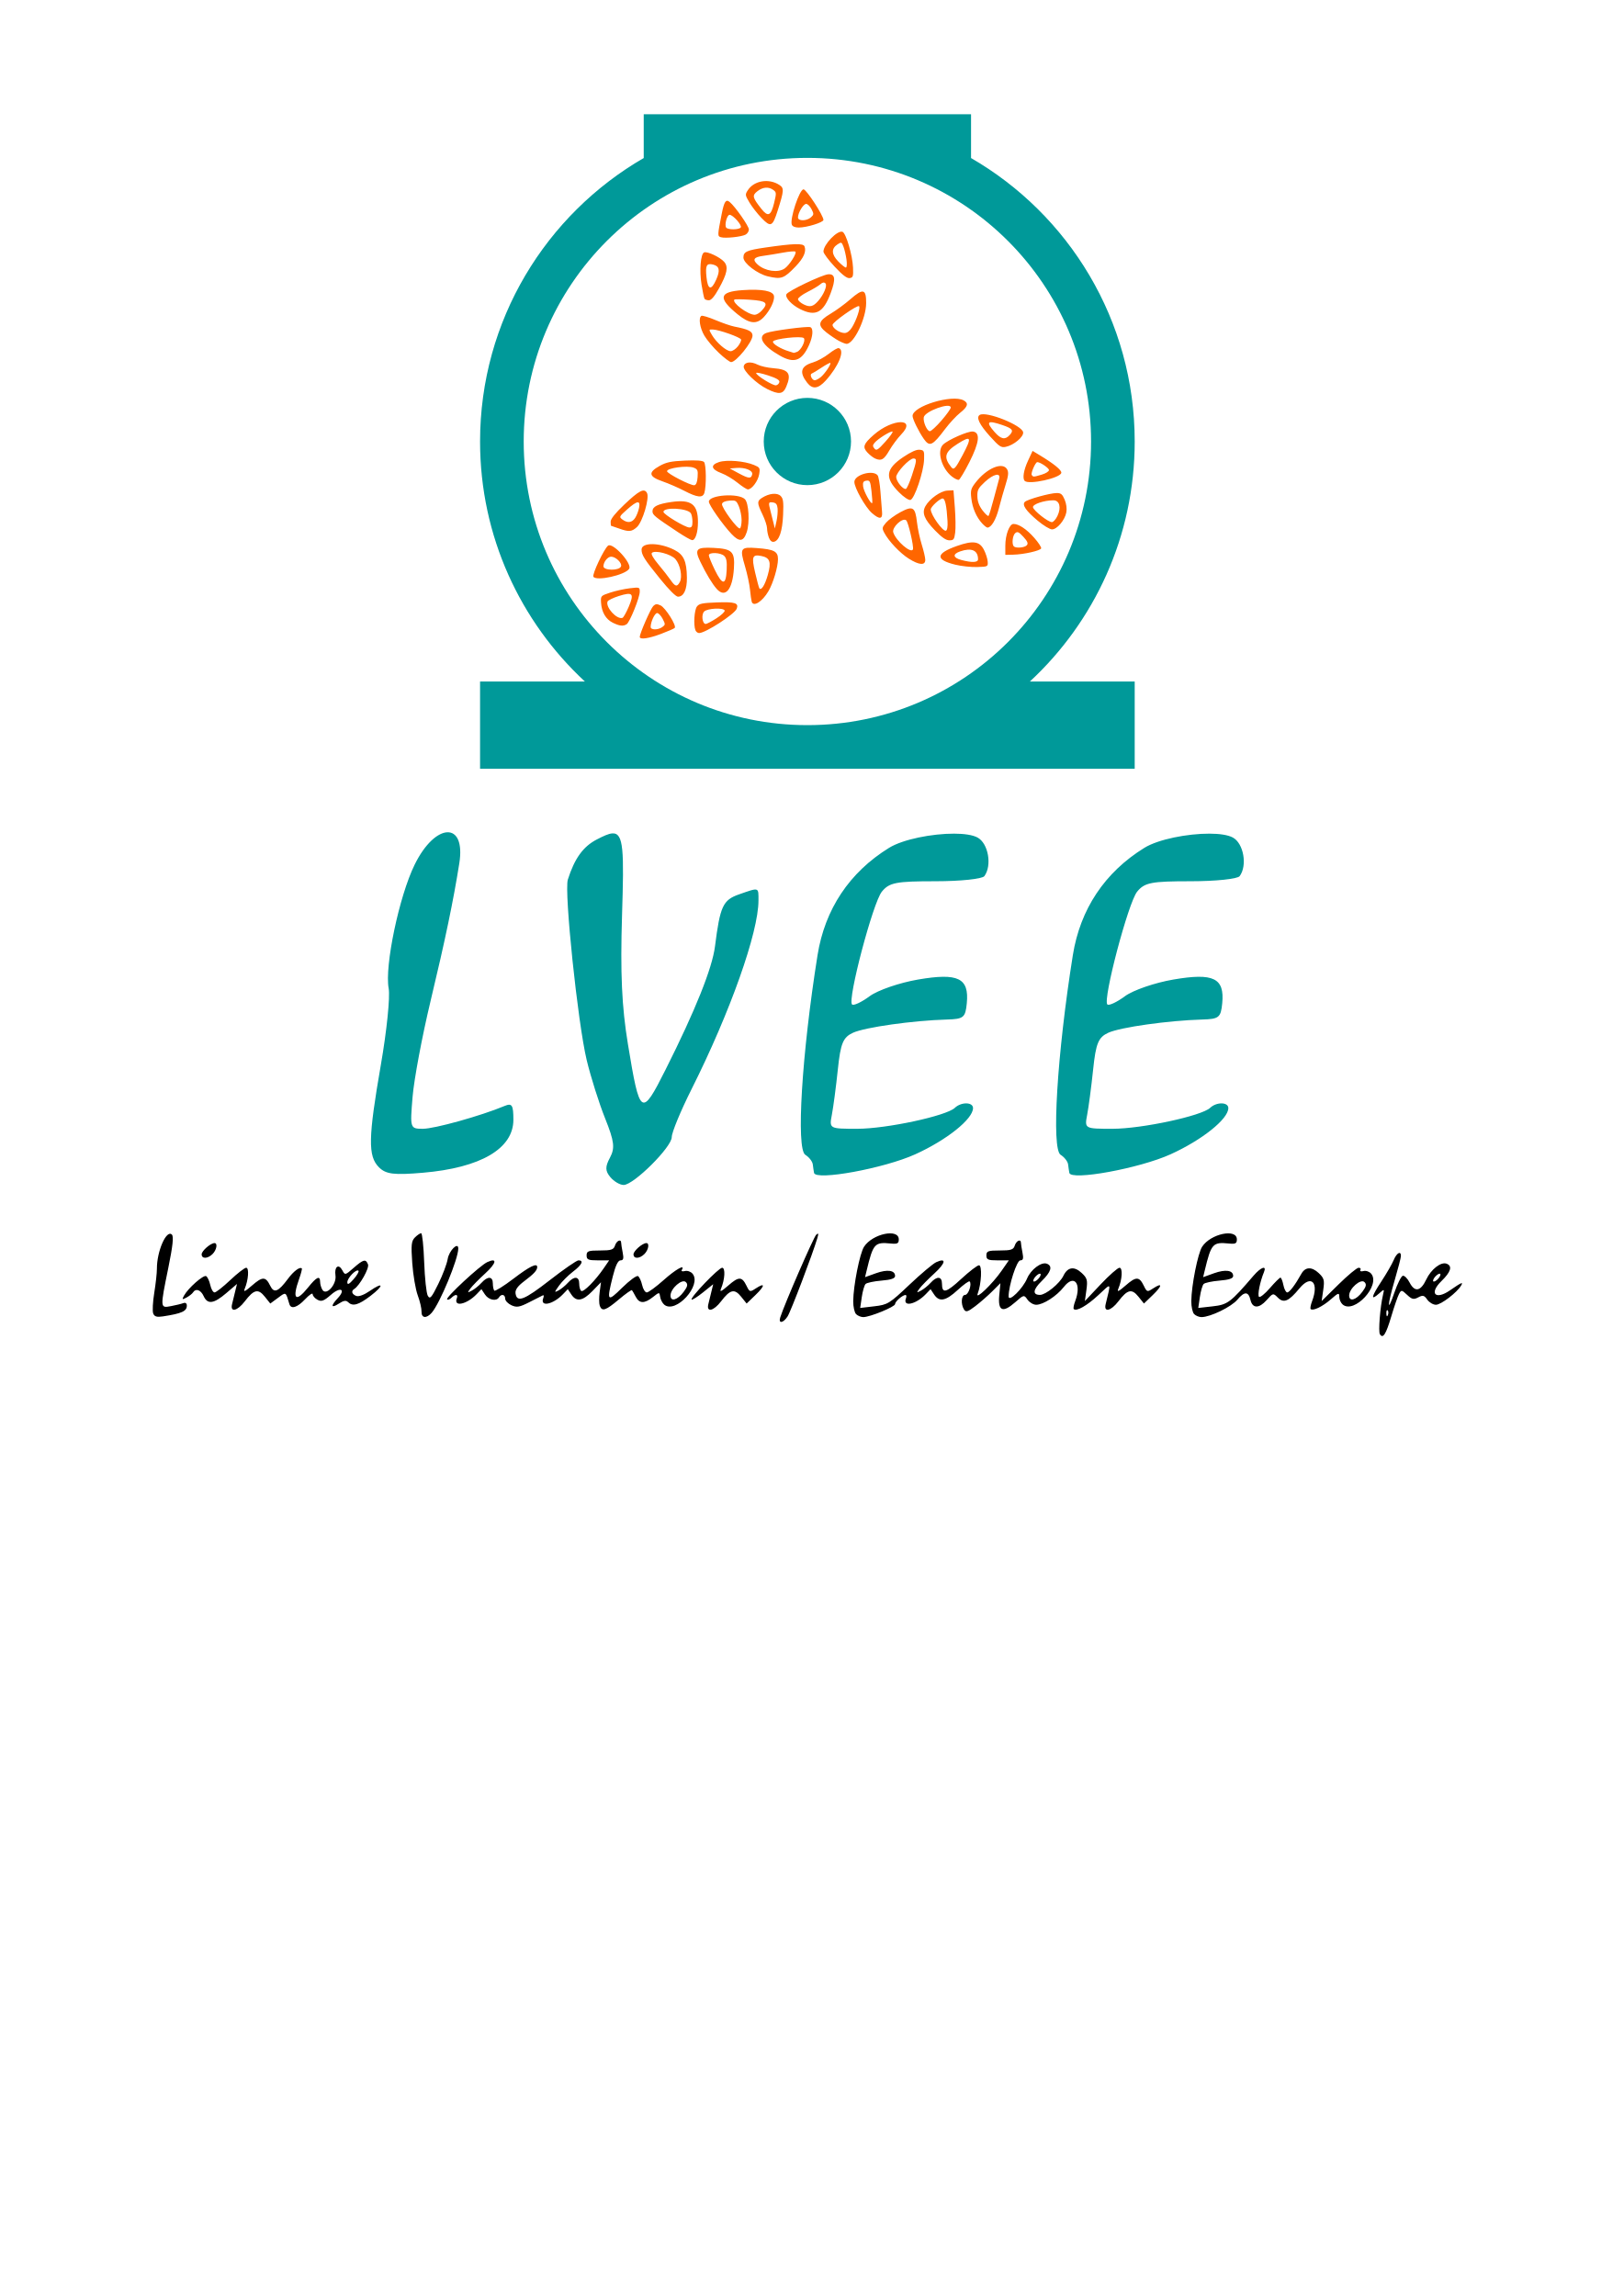
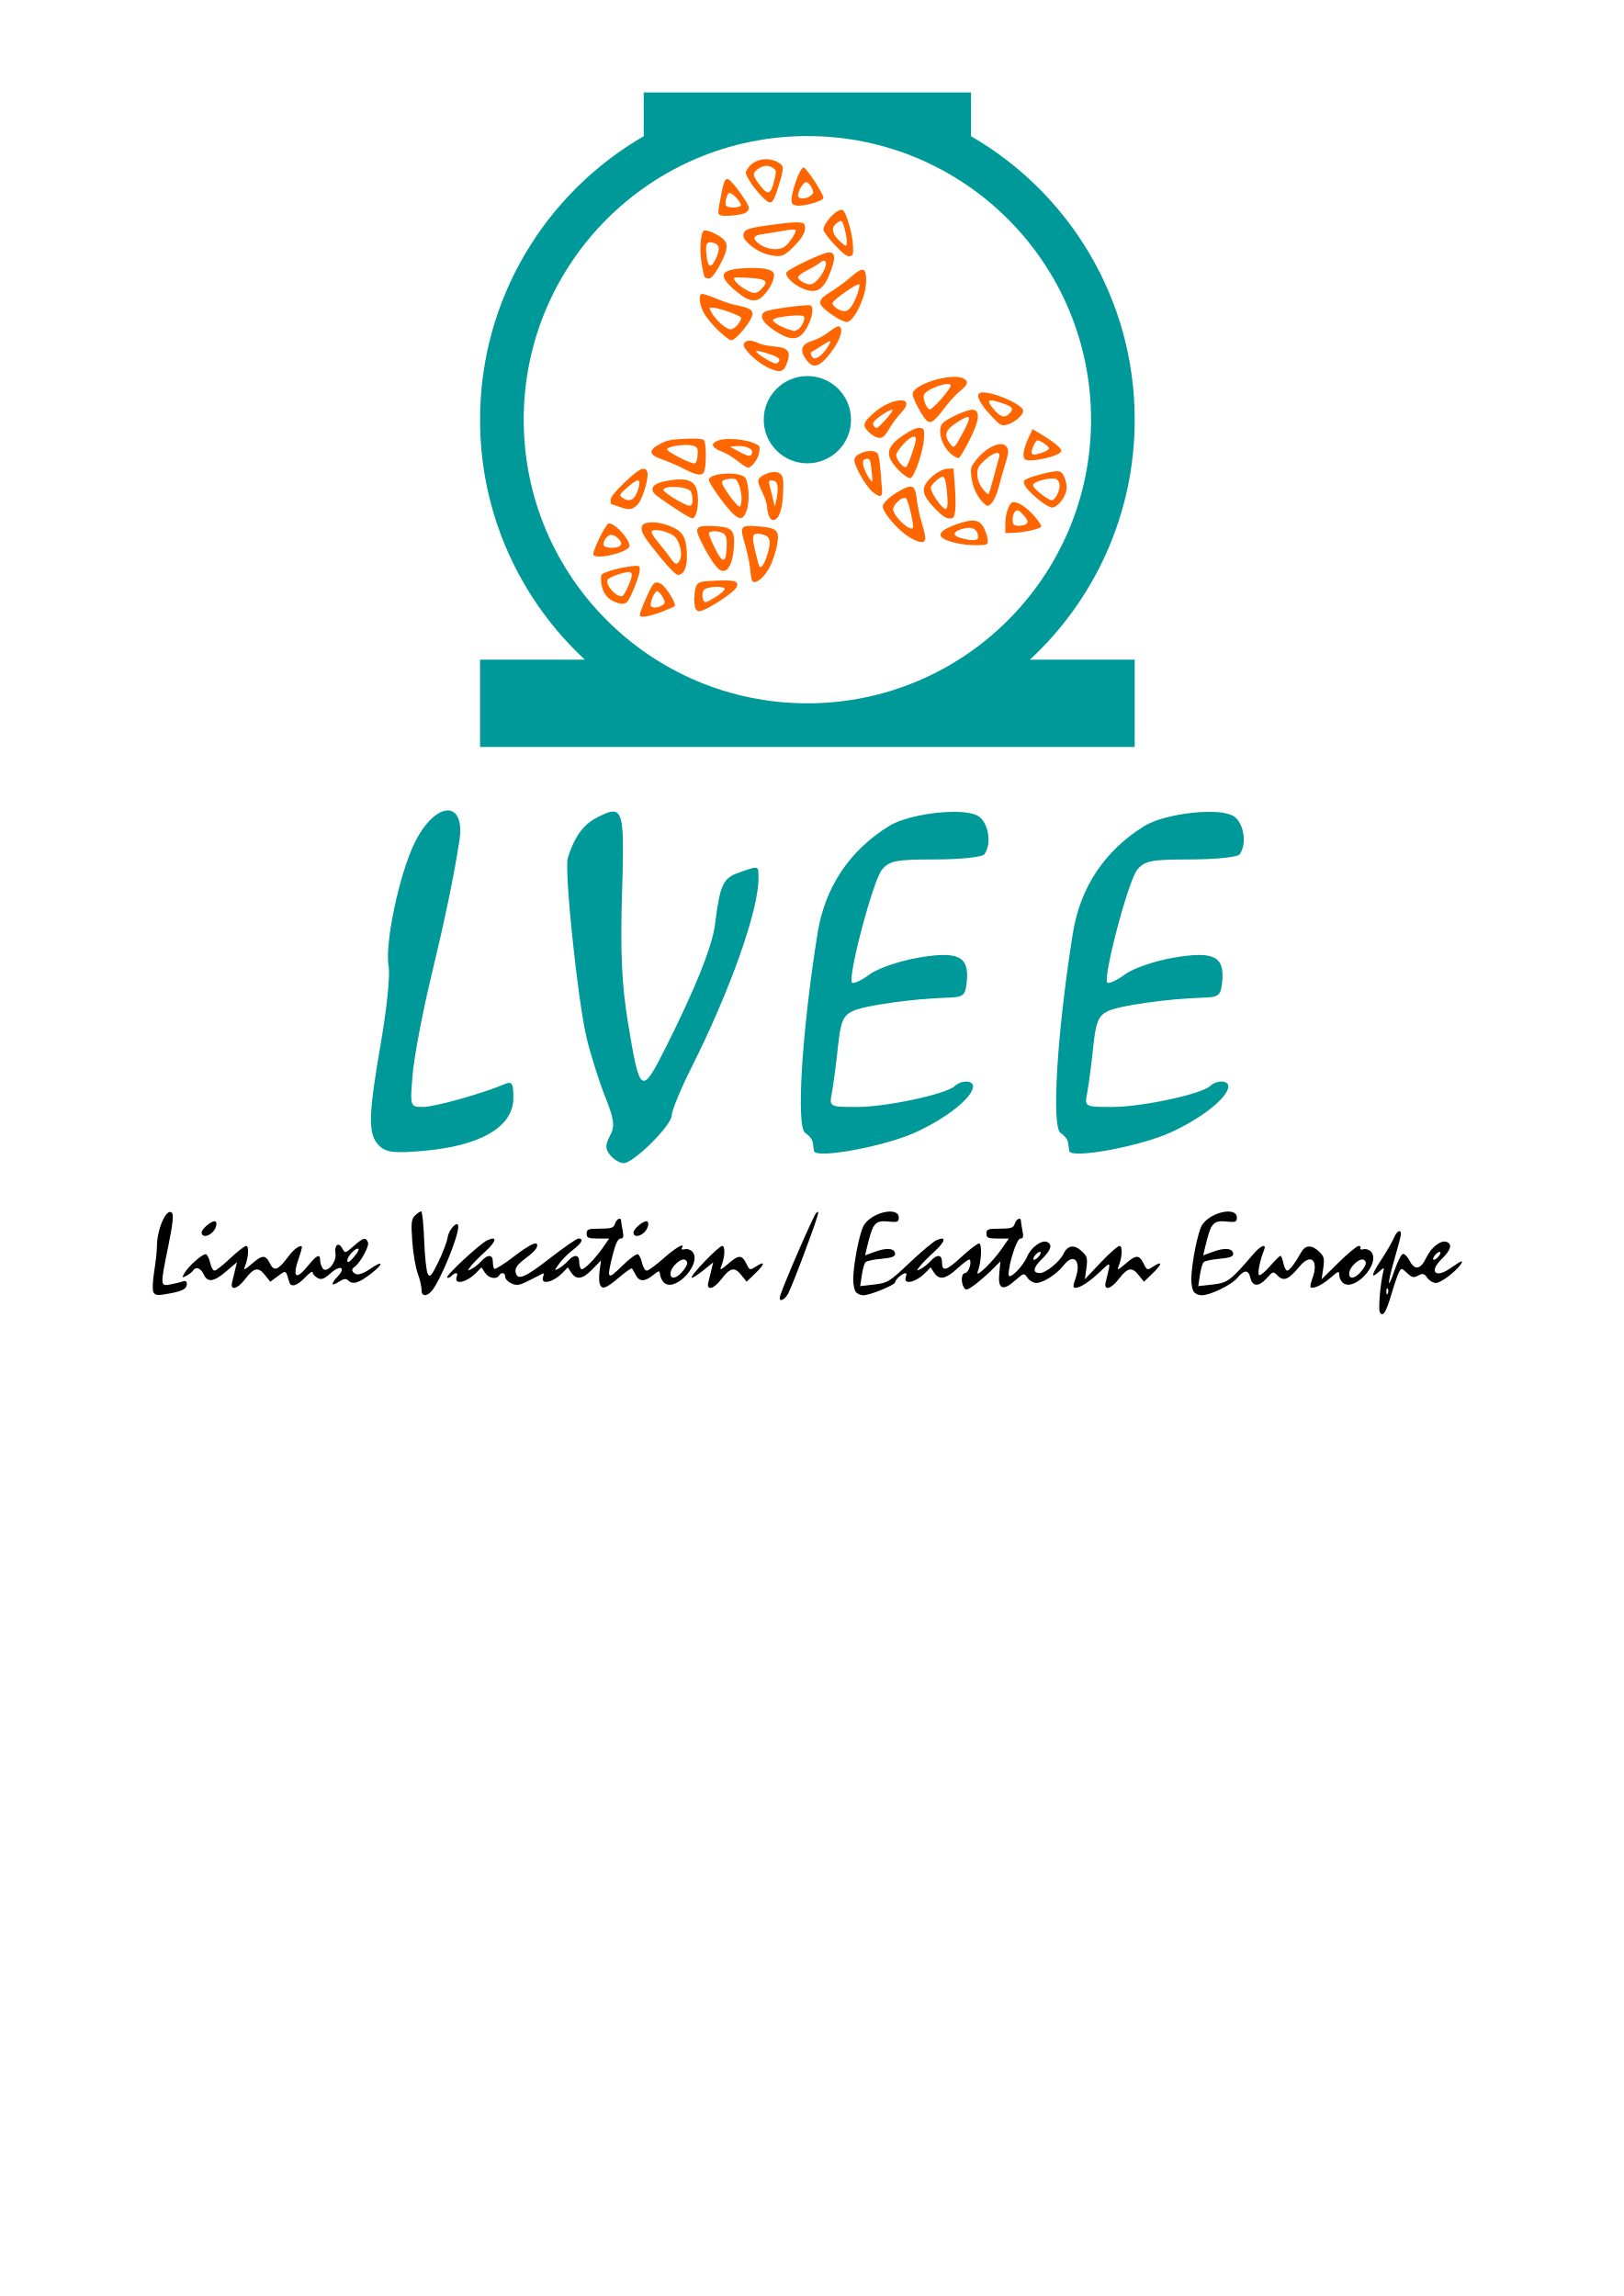
- <svg xmlns="http://www.w3.org/2000/svg" id="svg3904" width="744.094" height="1052.362" version="1.0">
+ <svg xmlns="http://www.w3.org/2000/svg" id="engine_white" width="744.094" height="1052.362" version="1.0">
  <defs id="defs3907">
    </defs>
-   <g id="g2999" transform="translate(20,-200)">
+   <g id="g2999" transform="translate(20,-210)">
    <path id="rect3820" d="m 275,252.362 0,20 0.125,0 c -44.9,25.919 -75.125,74.43 -75.125,130 0,43.465 18.491,82.605 48.031,110 l -48.031,0 0,40 300,0 0,-40 -48.031,0 C 481.509,484.967 500,445.828 500,402.362 c 0,-55.57 -30.225,-104.081 -75.125,-130 l 0.125,0 0,-20 -75,0 -75,0 z m 75,20 c 71.797,0 130,58.203 130,130 0,71.797 -58.203,130 -130,130 -71.797,0 -130,-58.203 -130,-130 0,-71.797 58.203,-130 130,-130 z" style="fill:#009999;fill-opacity:1;stroke:none" />
    <path id="path2468" d="m 273.178,491.912 c 0,-1.541 4.989,-12.934 6.19,-14.134 1,-1 1.666,-1.061 3.328,-0.304 2.246,1.023 7.483,9.353 6.499,10.337 -0.33,0.33 -3.139,1.555 -6.243,2.724 -5.738,2.16 -9.774,2.728 -9.774,1.377 z m 10.357,-4.523 c 1.418,-1.037 1.426,-1.26 0.138,-3.751 -0.753,-1.457 -1.886,-2.648 -2.517,-2.648 -1.099,0 -2.977,4.022 -2.977,6.376 0,1.443 3.394,1.458 5.356,0.024 z m 15.153,1.451 c -0.937,-2.442 -0.516,-9.185 0.676,-10.816 1,-1.368 2.43,-1.663 9.276,-1.91 8.199,-0.296 9.98,0.275 8.981,2.88 -0.962,2.507 -14.325,11.165 -17.232,11.165 -0.657,0 -1.422,-0.593 -1.7,-1.318 z m 9.665,-5.458 c 2.236,-1.435 3.919,-3.029 3.741,-3.542 -0.488,-1.405 -7.9,-1.051 -9.4,0.449 -1.392,1.392 -0.852,5.702 0.715,5.702 0.483,0 2.708,-1.174 4.944,-2.609 z m -47.512,2.048 c -3.223,-1.588 -5.145,-4.877 -5.4,-9.241 -0.179,-3.064 -0.109,-3.141 4.191,-4.568 2.406,-0.798 6.438,-1.694 8.96,-1.99 4.495,-0.528 4.586,-0.497 4.586,1.573 0,2.662 -4.567,13.998 -6.008,14.912 -1.592,1.01 -3.254,0.83 -6.329,-0.686 z m 7.254,-7.241 c 2.646,-6.201 1.903,-7.027 -4.504,-5.008 -2.626,0.828 -4.95,1.963 -5.165,2.522 -1.004,2.616 4.195,8.333 6.82,7.5 0.451,-0.143 1.733,-2.4 2.849,-5.015 z m 56.387,-2.409 c -0.176,-0.573 -0.53,-3.082 -0.787,-5.575 -0.257,-2.493 -1.274,-7.254 -2.261,-10.58 -2.512,-8.46 -2.169,-8.99 5.448,-8.414 7.888,0.597 9.642,1.518 9.642,5.068 0,3.592 -2.219,11.043 -4.38,14.708 -2.843,4.822 -6.877,7.345 -7.662,4.793 z m 7.39,-12.291 c 1.658,-5.908 0.986,-7.862 -2.976,-8.655 -4.131,-0.826 -4.547,0.285 -2.843,7.599 0.829,3.559 1.683,6.771 1.896,7.137 0.824,1.412 2.588,-1.321 3.923,-6.081 z m -49.328,1.857 c -7.302,-9.008 -8.532,-10.948 -8.532,-13.458 0,-3.385 8.283,-3.289 15.061,0.173 4.271,2.182 5.618,5.176 5.713,12.698 0.069,5.497 -1.444,8.729 -4.087,8.729 -0.961,0 -4.075,-3.109 -8.155,-8.142 z m 9.005,1.412 c 1.272,-2.378 0.215,-7.891 -2.009,-10.477 -1.99,-2.314 -9.386,-4.27 -10.8,-2.857 -0.489,0.489 0.614,2.449 2.934,5.214 2.044,2.437 4.558,5.65 5.586,7.14 2.18,3.159 3.02,3.351 4.289,0.979 z m 16.916,3.188 c -2.068,-2.313 -4.841,-6.903 -7.505,-12.424 -2.819,-5.844 -1.909,-6.803 6.071,-6.4 8.552,0.432 9.799,1.698 9.299,9.447 -0.627,9.728 -3.978,13.723 -7.866,9.377 z m 4.55,-8.663 c 0.184,-3.833 -0.09,-5.44 -1.101,-6.451 -1.602,-1.602 -7.059,-1.838 -7.07,-0.305 -0.004,0.573 1.215,3.557 2.709,6.631 3.496,7.193 5.12,7.23 5.462,0.125 z m -61.082,3.051 c -0.655,-1.06 4.809,-12.647 6.707,-14.222 2.083,-1.729 11.199,8.248 9.685,10.6 -1.85,2.873 -15.052,5.791 -16.392,3.623 z m 12.659,-4.727 c 0.587,-1.528 -2.397,-4.454 -4.541,-4.454 -1.557,0 -3.479,2.393 -3.515,4.376 -0.037,2.058 7.27,2.13 8.057,0.079 z m 153.199,-0.783 c -9.281,-2.276 -9.04,-5.125 0.726,-8.572 7.373,-2.603 10.353,-2.194 12.365,1.696 0.866,1.676 1.65,4.113 1.743,5.418 0.166,2.346 0.114,2.373 -4.833,2.528 -2.751,0.086 -7.25,-0.395 -10,-1.069 z m 10.416,-2.476 c 0,-4.122 -2.985,-5.436 -8.211,-3.614 -3.527,1.229 -3.313,2.904 0.501,3.917 4.92,1.307 7.71,1.197 7.71,-0.303 z m -31.745,-0.295 c -3.987,-2.504 -9.233,-8.052 -11.244,-11.889 -1.074,-2.05 -1.006,-2.433 0.816,-4.584 1.094,-1.291 4.053,-3.456 6.577,-4.811 5.737,-3.081 6.819,-2.42 7.619,4.654 0.316,2.794 1.297,7.382 2.179,10.196 0.882,2.814 1.609,5.961 1.615,6.992 0.015,2.64 -2.804,2.432 -7.563,-0.558 z m 1.91,-4.235 c 0.493,-1.203 -2.135,-12.545 -3.089,-13.337 -1.699,-1.41 -6.656,3.242 -5.921,5.558 1.227,3.865 8.161,9.852 9.011,7.779 z m 42.337,-1.694 c 0,-4.976 1.879,-9.975 3.75,-9.975 2.437,0 6.02,2.398 9.513,6.366 1.898,2.157 3.32,4.326 3.159,4.821 -0.351,1.08 -7.942,2.791 -12.879,2.903 l -3.542,0.08 0,-4.194 z m 9.873,-0.234 c 0.687,-0.828 0.299,-1.761 -1.591,-3.831 -2.049,-2.243 -2.72,-2.553 -3.723,-1.721 -1.242,1.03 -1.685,5.074 -0.668,6.09 0.967,0.967 5.037,0.601 5.983,-0.539 z m -118.224,-3.483 c -0.46,-1.209 -0.836,-3.114 -0.836,-4.232 0,-1.118 -0.938,-3.977 -2.084,-6.353 -2.559,-5.304 -2.582,-6.154 -0.208,-7.657 3.281,-2.078 6.922,-2.437 8.518,-0.841 1.185,1.185 1.379,2.664 1.127,8.587 -0.322,7.586 -1.809,11.949 -4.231,12.415 -0.943,0.182 -1.742,-0.49 -2.286,-1.919 z m 3.99,-13.342 c -0.181,-1.867 -0.718,-2.568 -2.118,-2.767 -2.106,-0.299 -2.168,-0.077 -1.118,4.017 0.411,1.604 1.026,4.042 1.366,5.418 l 0.618,2.5 0.747,-3.334 c 0.411,-1.834 0.638,-4.459 0.505,-5.834 z m -45.667,10.832 c -10.653,-7.063 -11.669,-7.894 -11.669,-9.544 0,-2.176 2.405,-3.363 8.63,-4.261 9.127,-1.315 12.208,1.009 12.208,9.209 0,4.758 -1.179,8.384 -2.688,8.269 -0.584,-0.045 -3.5,-1.698 -6.48,-3.673 z m 6.655,-4.789 c -0.007,-1.49 -0.336,-3.22 -0.732,-3.844 -1.511,-2.385 -12.641,-2.948 -12.557,-0.636 0.042,1.166 9.854,7.086 11.843,7.145 1.101,0.033 1.455,-0.62 1.446,-2.665 z m 17.888,5.635 c -4.048,-4.292 -10.373,-13.318 -10.373,-14.801 0,-3.109 13.601,-4.054 16.507,-1.147 1.79,1.79 2.298,10.764 0.854,15.095 -1.477,4.428 -3.396,4.663 -6.988,0.854 z m 4.629,-6.336 c 0,-1.821 -0.553,-4.635 -1.229,-6.254 -1.135,-2.717 -1.47,-2.922 -4.369,-2.682 -2.003,0.166 -3.226,0.719 -3.38,1.529 -0.302,1.6 7.208,11.812 8.225,11.183 0.414,-0.256 0.752,-1.955 0.752,-3.777 z m 88.633,4.706 c -4.958,-5.119 -6.118,-8.081 -4.37,-11.158 1.92,-3.379 6.972,-6.947 10.044,-7.092 l 2.795,-0.132 0.622,7.918 c 0.342,4.355 0.413,9.512 0.157,11.46 -0.413,3.153 -0.706,3.542 -2.658,3.542 -1.563,0 -3.458,-1.306 -6.589,-4.538 z m 5.732,-4.287 c -0.405,-7.011 -1.119,-10.345 -2.216,-10.345 -1.341,0 -5.466,3.785 -5.466,5.016 0,2.472 5.532,10.229 6.952,9.749 0.602,-0.203 0.877,-1.868 0.729,-4.42 z m -150.625,3.384 c -1.834,-0.661 -3.428,-1.207 -3.542,-1.214 -0.115,-0.007 -0.209,-0.856 -0.21,-1.888 -0.002,-1.249 2.078,-3.858 6.23,-7.815 6.802,-6.483 9.167,-7.694 10.427,-5.338 1.236,2.31 -2.031,13.327 -4.643,15.654 -2.429,2.165 -3.67,2.255 -8.262,0.601 z m 7.47,-4.812 c 0.692,-1.055 1.497,-3.118 1.79,-4.584 0.729,-3.647 -0.805,-3.442 -5.51,0.737 -3.602,3.199 -3.687,3.379 -2.133,4.549 2.327,1.751 4.408,1.502 5.852,-0.702 z m 184.517,1.284 c -5.438,-4.554 -7.3,-7.269 -5.928,-8.641 1.173,-1.173 11.574,-4.06 14.628,-4.06 1.921,0 2.587,0.56 3.628,3.052 0.787,1.884 1.077,4.108 0.758,5.81 -0.666,3.551 -4.254,7.811 -6.568,7.798 -0.991,-0.005 -3.924,-1.787 -6.517,-3.959 z m 9.01,-2.195 c 1.844,-3.868 0.989,-7.173 -1.856,-7.173 -4.282,0 -9.614,1.822 -9.35,3.195 0.303,1.572 6.961,6.807 8.658,6.807 0.659,0 1.806,-1.273 2.548,-2.829 z m -34.473,3.454 c -2.684,-2.935 -4.456,-7.018 -4.985,-11.486 -0.426,-3.597 -0.204,-4.472 1.797,-7.097 5.171,-6.779 12.629,-9.923 14.638,-6.169 0.707,1.322 0.545,2.887 -0.712,6.876 -0.895,2.841 -2.289,7.754 -3.097,10.918 -1.339,5.243 -3.468,8.833 -5.238,8.833 -0.379,0 -1.46,-0.844 -2.403,-1.875 z m 5.272,-11.25 c 1.049,-4.012 2.156,-8.139 2.461,-9.171 0.909,-3.078 -2.533,-2.348 -6.537,1.387 -3.055,2.85 -3.487,3.692 -3.409,6.657 0.061,2.315 0.813,4.343 2.364,6.377 1.251,1.64 2.486,2.772 2.744,2.513 0.258,-0.258 1.328,-3.752 2.376,-7.765 z m -55.823,6.449 c -3.012,-2.644 -8.036,-11.551 -8.036,-14.246 0,-3.282 8.479,-5.703 10.646,-3.04 0.466,0.573 1.063,4.042 1.326,7.71 0.263,3.667 0.584,7.757 0.713,9.087 0.327,3.371 -1.185,3.53 -4.649,0.489 z m -0.179,-9.949 c -0.521,-4.602 -0.763,-5.106 -2.343,-4.88 -1.396,0.199 -1.71,0.745 -1.511,2.622 0.232,2.183 3.546,8.278 4.165,7.659 0.148,-0.148 0.009,-2.579 -0.311,-5.401 z m 12.625,0.478 c -6.687,-6.687 -6.199,-10.716 1.96,-16.192 3.572,-2.398 6.053,-3.501 7.494,-3.334 2.017,0.234 2.145,0.515 2.015,4.418 -0.19,5.715 -4.43,18.257 -6.288,18.6 -0.818,0.151 -3.027,-1.338 -5.181,-3.492 z m 5.859,-7.648 c 2.294,-6.92 2.384,-7.877 0.748,-7.877 -1.921,0 -7.918,6.43 -7.918,8.49 0,1.991 3.173,5.872 4.452,5.446 0.439,-0.146 1.662,-2.873 2.718,-6.059 z m -104.272,6.944 c -2.751,-1.432 -7.251,-3.383 -10.002,-4.337 -6.355,-2.203 -6.689,-4.102 -1.25,-7.103 3.04,-1.678 5.223,-2.134 11.525,-2.411 5.256,-0.23 8.091,-0.024 8.752,0.637 1.024,1.025 1.134,11.11 0.155,14.195 -0.753,2.371 -3.249,2.104 -9.179,-0.982 z m 6.091,-6.287 c 0.226,-3.115 0.009,-3.632 -1.817,-4.326 -2.894,-1.1 -12.192,0.143 -12.192,1.631 0,1.064 10.894,6.656 12.502,6.418 0.837,-0.124 1.335,-1.355 1.507,-3.723 z m 18.294,2.581 c -2.072,-1.68 -5.402,-3.659 -7.401,-4.397 -4.72,-1.744 -5.15,-3.73 -1.097,-5.068 3.553,-1.172 11.688,-0.499 16.066,1.331 2.675,1.117 2.822,1.382 2.361,4.226 -0.501,3.089 -3.379,6.962 -5.173,6.962 -0.544,0 -2.685,-1.375 -4.757,-3.054 z m 6.723,-3.888 c 0.344,-1.774 -3.324,-3.226 -7.307,-2.891 l -2.964,0.249 4.167,2.251 c 4.527,2.445 5.691,2.52 6.103,0.391 z m 124.893,3.053 c -1.121,-1.121 -0.487,-4.974 1.531,-9.309 l 2.07,-4.447 3.131,1.888 c 6.665,4.019 10.267,6.957 10.031,8.183 -0.46,2.387 -14.889,5.559 -16.763,3.685 z m 7.891,-2.91 c 1.772,-0.531 3.222,-1.459 3.222,-2.062 0,-0.928 -3.99,-3.64 -5.355,-3.64 -0.843,0 -3.043,5.059 -2.548,5.859 0.629,1.018 0.777,1.013 4.681,-0.156 z m -41.252,0.909 c -4.785,-3.764 -7.005,-11.691 -4.091,-14.605 2.22,-2.22 11.589,-6.334 13.732,-6.03 3.455,0.49 2.938,4.988 -1.609,13.982 -2.19,4.332 -4.388,8 -4.883,8.149 -0.495,0.149 -1.912,-0.524 -3.149,-1.496 z m 4.839,-9.732 c 4.447,-8.375 4.069,-9.268 -2.234,-5.271 -5.909,3.747 -6.555,6.099 -2.935,10.674 1.193,1.507 1.882,0.787 5.169,-5.403 z m -39.963,1.502 c -0.917,-0.385 -2.543,-1.643 -3.614,-2.796 -2.327,-2.506 -1.811,-3.945 2.902,-8.083 8.723,-7.659 19.932,-7.796 12.564,-0.154 -1.626,1.687 -4.047,4.942 -5.379,7.234 -2.511,4.319 -3.646,4.985 -6.473,3.799 z m 7.889,-12.391 c -0.865,-0.326 -6.712,3.337 -8.212,5.145 -0.917,1.105 -0.931,1.605 -0.075,2.637 0.916,1.103 1.585,0.686 5.013,-3.126 2.176,-2.419 3.649,-4.515 3.274,-4.656 z m 44.732,2.245 c -4.893,-5.406 -6.52,-8.779 -4.761,-9.866 2.98,-1.842 19.441,4.739 19.901,7.956 0.297,2.08 -4.329,5.947 -7.99,6.679 -2.131,0.426 -2.931,-0.107 -7.15,-4.77 z m 9.009,-0.685 c 1.911,-2.112 1.277,-2.953 -3.436,-4.559 -6.864,-2.339 -7.715,-1.557 -3.515,3.227 2.918,3.323 4.819,3.688 6.951,1.332 z m -39.378,1.823 c -2.313,-3.283 -5.167,-9.101 -5.167,-10.533 0,-4.481 18.063,-10.001 23.392,-7.149 2.414,1.292 1.968,2.883 -1.6,5.709 -1.767,1.399 -4.841,4.713 -6.831,7.363 -5.826,7.759 -7.141,8.377 -9.795,4.611 z m 8.087,-8.448 c 2.337,-2.698 4.25,-5.373 4.25,-5.943 0,-2.586 -11.855,1.684 -12.368,4.456 -0.388,2.094 1.496,6.394 2.801,6.394 0.587,0 2.979,-2.208 5.317,-4.906 z m -79.882,-14.43 c -4.948,-2.449 -11.12,-8.418 -10.744,-10.39 0.383,-2.007 3.298,-2.365 6.359,-0.782 1.346,0.696 4.561,1.424 7.144,1.618 7.152,0.537 8.507,2.46 5.984,8.497 -1.456,3.484 -3.373,3.716 -8.743,1.058 z m 5.593,-3.207 c 0.174,-0.902 -1.332,-1.783 -5.2,-3.041 -2.994,-0.974 -5.444,-1.464 -5.444,-1.091 0,1.113 7.76,5.91 9.133,5.646 0.697,-0.134 1.377,-0.816 1.512,-1.514 z m 12.788,0.387 c -3.795,-4.824 -3.008,-7.705 2.552,-9.347 2.003,-0.591 5.292,-2.381 7.31,-3.978 2.017,-1.596 4.072,-2.77 4.566,-2.608 2.921,0.96 -0.012,8.267 -5.963,14.854 -3.451,3.82 -6.047,4.151 -8.464,1.078 z m 6.21,-2.659 c 1.889,-1.581 4.847,-5.985 4.352,-6.48 -0.171,-0.171 -1.983,0.797 -4.026,2.152 -2.043,1.355 -4.063,2.582 -4.489,2.726 -1.114,0.377 0.1,3.083 1.374,3.061 0.587,-0.01 1.842,-0.667 2.789,-1.459 z m -46.76,-11.128 c -2.484,-2.349 -5.462,-5.885 -6.618,-7.858 -2.093,-3.572 -2.781,-8.19 -1.352,-9.074 0.413,-0.255 3.32,0.619 6.46,1.943 3.14,1.324 7.022,2.662 8.626,2.975 6.52,1.27 8.335,2.174 8.335,4.152 0,2.864 -7.485,12.133 -9.799,12.133 -0.625,0 -3.169,-1.922 -5.652,-4.271 z m 8.745,-2.955 c 0.962,-1.224 1.623,-2.63 1.468,-3.126 -0.325,-1.039 -10.079,-4.5 -12.937,-4.591 -1.919,-0.061 -1.92,-0.057 -0.417,2.521 2.005,3.439 6.598,7.42 8.559,7.42 0.868,0 2.365,-1.001 3.327,-2.225 z m 19.208,4.239 c -7.882,-4.482 -10.42,-8.764 -6.156,-10.385 2.728,-1.037 18.71,-3.143 20.117,-2.65 1.505,0.526 1.249,4.234 -0.57,8.239 -3.305,7.279 -6.816,8.536 -13.391,4.797 z m 7.881,-1.699 c 1.888,-0.725 4.145,-5.293 3.121,-6.317 -1.116,-1.116 -13.688,0.289 -14.114,1.577 -0.331,1.001 3.408,3.304 7.274,4.479 1.149,0.35 2.152,0.668 2.229,0.707 0.077,0.039 0.747,-0.161 1.489,-0.446 z m 19.208,-5.051 c -1.375,-0.734 -3.927,-2.454 -5.67,-3.822 -4.285,-3.363 -3.875,-5.213 1.92,-8.661 2.521,-1.5 6.557,-4.455 8.968,-6.566 5.87,-5.14 7.289,-4.804 7.27,1.718 -0.021,7.114 -5.655,18.814 -9.005,18.7 -0.54,-0.018 -2.108,-0.634 -3.483,-1.368 z m 6.082,-6.308 c 2.01,-3.332 3.848,-8.893 3.164,-9.576 -0.756,-0.756 -12.164,7.287 -12.164,8.576 0,1.509 3.283,3.709 5.535,3.709 1.174,0 2.416,-0.971 3.464,-2.709 z m -52.511,-5.879 c -9.132,-7.444 -8.535,-10.321 2.297,-11.063 8.934,-0.612 14.043,0.36 14.385,2.736 0.316,2.199 -1.794,6.539 -4.677,9.622 -3.247,3.47 -6.603,3.108 -12.005,-1.295 z m 10.973,-1.571 c 3.355,-3.602 2.38,-4.559 -5.172,-5.077 -3.779,-0.259 -7.048,-0.295 -7.264,-0.079 -1.33,1.33 6.162,6.936 9.31,6.966 0.784,0.008 2.191,-0.807 3.126,-1.81 z m 17.731,-0.771 c -3.911,-1.936 -7.018,-5.292 -6.328,-6.835 0.647,-1.447 16.362,-8.954 19.162,-9.153 3.207,-0.229 3.522,2.214 1.116,8.648 -3.368,9.007 -6.865,10.847 -13.949,7.341 z m 8.257,-3.788 c 2.532,-2.883 4.26,-7.078 3.307,-8.03 -0.624,-0.624 -1.32,-0.501 -2.363,0.417 -0.813,0.716 -3.447,2.289 -5.854,3.495 -2.407,1.206 -4.376,2.702 -4.376,3.325 0,0.623 1.201,1.714 2.67,2.425 2.835,1.373 4.292,1.013 6.616,-1.633 z m -52.122,-0.977 c -0.235,-0.38 -0.847,-3.287 -1.359,-6.46 -1.047,-6.48 -0.426,-14.17 1.193,-14.791 1.467,-0.563 7.233,2.147 9.147,4.299 2.047,2.301 1.426,5.439 -2.449,12.368 -2.002,3.58 -3.457,5.276 -4.527,5.276 -0.867,0 -1.769,-0.311 -2.004,-0.691 z m 5.381,-8.815 c 1.866,-4.219 1.462,-6.128 -1.454,-6.86 -2.987,-0.75 -3.579,0.375 -3.025,5.742 0.611,5.917 2.183,6.31 4.48,1.118 z m 23.703,-1.444 c -4.819,-1.113 -11.252,-6.039 -11.252,-8.615 0,-2.681 1.5,-3.371 10.002,-4.605 13.101,-1.901 17.419,-2.023 17.999,-0.512 0.908,2.365 -0.411,5.34 -4.045,9.124 -5.406,5.63 -6.523,6.035 -12.703,4.608 z m 7.664,-3.635 c 2.163,-1.515 5.65,-6.968 4.921,-7.696 -0.288,-0.288 -2.862,-0.088 -5.721,0.443 -2.859,0.532 -6.979,1.205 -9.157,1.495 -4.218,0.563 -4.937,1.697 -2.483,3.917 3.402,3.079 9.404,3.967 12.44,1.841 z m 22.891,-0.824 c -2.824,-3.019 -5.132,-6.131 -5.129,-6.917 0.013,-3.283 6.431,-9.933 8.734,-9.049 1.607,0.617 4.575,10.707 4.817,16.373 0.174,4.09 0.008,4.611 -1.546,4.833 -1.241,0.177 -3.22,-1.331 -6.876,-5.24 z m 5.434,-3.194 c -0.271,-1.98 -0.891,-4.647 -1.378,-5.927 -0.831,-2.185 -0.998,-2.251 -2.745,-1.097 -2.913,1.925 -2.806,4.582 0.316,7.802 1.504,1.552 3.087,2.821 3.518,2.821 0.444,0 0.57,-1.56 0.29,-3.6 z m -57.531,-10.286 c -1.636,-0.464 -1.627,-0.768 0.34,-10.702 1.126,-5.69 1.927,-6.887 3.651,-5.457 2.561,2.125 8.799,11.055 8.799,12.595 0,0.855 -0.685,1.922 -1.523,2.37 -1.885,1.009 -9.188,1.783 -11.266,1.194 z m 9.08,-4.518 c 0.637,-1.031 -3.578,-5.767 -5.133,-5.767 -1.164,0 -2.397,4.509 -1.59,5.814 0.702,1.135 6.015,1.098 6.722,-0.047 z m 23.392,-1.231 c -1.012,-2.637 3.484,-16.204 5.37,-16.204 1.298,0 9.12,12.008 9.12,14.002 0,1.142 -7.624,3.501 -11.314,3.501 -1.655,0 -2.867,-0.496 -3.175,-1.299 z m 8.767,-3.386 c 1.359,-1.23 1.382,-1.566 0.253,-3.751 -0.682,-1.32 -1.784,-2.399 -2.448,-2.399 -1.292,0 -3.751,4.071 -3.751,6.21 0,1.742 4,1.702 5.946,-0.06 z m -22.611,0.352 c -1.91,-1.972 -4.42,-5.185 -5.577,-7.141 -2.017,-3.409 -2.046,-3.644 -0.701,-5.696 2.865,-4.373 9.638,-5.478 14.411,-2.351 2.221,1.455 2.15,2.544 -0.774,11.753 -2.345,7.386 -3.161,7.767 -7.358,3.434 z m 5.706,-6.845 c 1.122,-4.597 1.1,-4.992 -0.331,-6.038 -2.19,-1.601 -4.819,-1.384 -7.349,0.606 -2.454,1.931 -2.236,2.86 1.897,8.083 2.999,3.789 4.364,3.164 5.783,-2.65 z" style="fill:#ff6600;fill-opacity:1" />
    <path transform="matrix(1.11964,0,0,1.199614,194,222.7911)" d="m 157.193,149.691 c 0,9.208 -7.997,16.672 -17.863,16.672 -9.865,0 -17.863,-7.464 -17.863,-16.672 0,-9.208 7.997,-16.672 17.863,-16.672 9.865,0 17.863,7.464 17.863,16.672 z" id="path3842" style="fill:#009999;fill-opacity:1;stroke:none" />
    <path id="path2437" d="m 185.004,581.472 c -4.318,0.147 -10.236,5.131 -15.017,14.903 -7.082,14.475 -13.784,46.461 -11.877,56.643 0.724,3.865 -0.884,19.542 -3.54,34.831 -5.85,33.674 -6.006,42.072 -0.914,47.164 3.201,3.201 6.863,3.64 20.099,2.512 26.509,-2.258 41.512,-11.04 41.512,-24.267 0,-6.785 -0.614,-7.777 -4.054,-6.338 -10.853,4.539 -32.074,10.449 -37.4,10.449 -5.883,0 -5.938,-0.186 -4.739,-14.618 0.668,-8.044 4.365,-27.765 8.222,-43.853 6.784,-28.291 10.476,-46.105 13.19,-63.21 1.533,-9.662 -1.164,-14.364 -5.482,-14.218 z m 75.6,0.514 c -1.762,0.118 -4.067,1.21 -7.137,2.798 -6.245,3.23 -10.181,8.711 -13.247,18.386 -1.732,5.463 4.54,65.547 8.622,82.623 1.846,7.722 5.645,19.769 8.451,26.78 4.248,10.613 4.592,13.624 2.227,18.044 -2.248,4.201 -2.186,6.067 0.171,8.908 1.639,1.974 4.391,3.597 6.11,3.597 4.598,0 22.041,-17.354 22.041,-21.926 0,-2.158 4.091,-12.038 9.079,-21.983 17.762,-35.413 30.663,-71.872 30.663,-86.449 0,-6.226 0.455,-6.099 -8.85,-2.855 -7.435,2.592 -8.736,5.374 -11.077,23.868 -1.265,9.993 -8.983,29.298 -22.669,56.529 -11.031,21.949 -11.776,21.476 -17.244,-11.82 -2.807,-17.089 -3.507,-32.467 -2.684,-58.984 0.916,-29.504 0.831,-37.869 -4.454,-37.515 z m 156.682,0.114 c -10.076,-0.025 -23.476,2.562 -29.863,6.509 -18.157,11.221 -29.407,28.113 -32.775,49.22 -7.226,45.287 -9.89,88.82 -5.596,91.474 1.727,1.067 3.265,3.063 3.426,4.397 0.161,1.334 0.41,3.081 0.571,3.883 0.743,3.702 32.15,-2.062 46.365,-8.508 14.474,-6.563 26.494,-16.182 26.494,-21.184 0,-2.818 -5.412,-2.895 -8.337,-0.114 -3.886,3.694 -31.364,9.593 -44.709,9.593 -12.776,0 -12.872,-0.007 -11.648,-6.395 0.678,-3.539 1.921,-12.898 2.741,-20.784 1.245,-11.988 2.401,-14.764 6.966,-16.844 5.5,-2.506 27.48,-5.607 43.053,-6.053 7.614,-0.218 8.441,-0.882 9.079,-7.423 1.131,-11.594 -3.907,-14.061 -22.326,-10.906 -8.493,1.455 -18.469,4.884 -22.212,7.651 -3.739,2.765 -7.37,4.449 -8.051,3.769 -2.167,-2.167 9.579,-46.651 13.647,-51.675 3.412,-4.214 6.545,-4.796 24.61,-4.796 11.375,0 21.438,-1.054 22.383,-2.341 3.605,-4.907 1.806,-15.054 -3.14,-17.701 -2.233,-1.195 -6.097,-1.759 -10.678,-1.77 z m 116.998,0 c -10.076,-0.025 -23.476,2.562 -29.863,6.509 -18.157,11.221 -29.407,28.113 -32.775,49.22 -7.226,45.287 -9.89,88.82 -5.596,91.474 1.727,1.067 3.265,3.063 3.426,4.397 0.161,1.334 0.41,3.081 0.571,3.883 0.743,3.702 32.15,-2.062 46.365,-8.508 14.474,-6.563 26.494,-16.182 26.494,-21.184 0,-2.818 -5.412,-2.895 -8.337,-0.114 -3.886,3.694 -31.364,9.593 -44.709,9.593 -12.776,0 -12.872,-0.007 -11.648,-6.395 0.678,-3.539 1.921,-12.898 2.741,-20.784 1.245,-11.988 2.401,-14.764 6.966,-16.844 5.5,-2.506 27.48,-5.607 43.053,-6.053 7.614,-0.218 8.498,-0.882 9.136,-7.423 1.131,-11.594 -3.964,-14.061 -22.383,-10.906 -8.493,1.455 -18.469,4.884 -22.212,7.651 -3.739,2.765 -7.37,4.449 -8.051,3.769 -2.167,-2.167 9.579,-46.651 13.647,-51.675 3.412,-4.214 6.545,-4.796 24.61,-4.796 11.375,0 21.438,-1.054 22.383,-2.341 3.605,-4.907 1.806,-15.054 -3.14,-17.701 -2.233,-1.195 -6.097,-1.759 -10.678,-1.77 z" style="fill:#009999;fill-opacity:1" />
    <path style="fill:#000000" d="m 612.357,811.515 c -0.765,-1.238 0.124,-12.479 1.425,-18.004 0.663,-2.817 0.656,-2.819 -1.773,-0.667 -4,3.545 -3.655,1.621 0.971,-5.415 2.397,-3.645 4.965,-8.093 5.707,-9.885 1.372,-3.312 3.356,-4.417 3.313,-1.845 -0.013,0.777 -1.285,5.713 -2.827,10.968 -3.45,11.758 -3.566,15.715 -0.17,5.801 1.368,-3.994 3.087,-7.462 3.819,-7.706 0.732,-0.244 2.154,1.147 3.159,3.091 2.356,4.557 5.057,4.062 7.628,-1.398 2.218,-4.711 6.752,-8.231 9.328,-7.242 2.77,1.063 1.973,3.748 -2.36,7.957 -5.795,5.628 -2.811,8.898 3.89,4.263 5.302,-3.667 6.218,-4.063 5.124,-2.211 -1.902,3.219 -9.224,8.811 -11.537,8.811 -1.282,0 -3.075,-1.062 -3.984,-2.359 -1.403,-2.003 -2.027,-2.159 -4.129,-1.034 -2.086,1.116 -2.89,0.937 -5.1,-1.14 -2.507,-2.355 -2.673,-2.372 -3.729,-0.38 -0.608,1.147 -2.193,5.754 -3.524,10.239 -2.456,8.277 -3.832,10.422 -5.233,8.155 z m 3.566,-10.913 c -0.376,-0.376 -0.643,0.292 -0.594,1.484 0.054,1.317 0.322,1.585 0.683,0.683 0.327,-0.816 0.287,-1.792 -0.089,-2.168 z m 24.197,-16.416 c 0,-0.631 -0.75,-0.508 -1.696,0.277 -0.933,0.774 -1.696,1.917 -1.696,2.539 0,0.631 0.75,0.508 1.696,-0.277 0.933,-0.774 1.696,-1.917 1.696,-2.539 z m -302.556,19.628 c 1.89,-5.954 15.261,-36.711 16.45,-37.839 1.067,-1.012 1.189,-0.672 0.547,1.524 -2.077,7.1 -12.161,33.625 -13.65,35.906 -2.018,3.091 -4.285,3.368 -3.346,0.409 z M 50.204,802.008 c -0.406,-1.059 -0.187,-5.313 0.488,-9.452 0.675,-4.14 1.221,-9.121 1.213,-11.069 -0.031,-8.016 4.385,-18.056 6.866,-15.614 0.87,0.856 0.407,5.188 -1.62,15.14 -3.807,18.694 -3.815,18.588 1.199,17.647 2.221,-0.417 4.766,-1.037 5.654,-1.378 0.972,-0.373 1.616,0.078 1.616,1.13 0,2.588 -2.303,3.625 -11.015,4.96 -2.753,0.422 -3.848,0.083 -4.403,-1.364 z m 122.967,-0.864 c 0.049,-1.399 -0.728,-4.737 -1.726,-7.416 -0.998,-2.679 -2.13,-9.317 -2.516,-14.751 -0.597,-8.416 -0.415,-10.165 1.229,-11.809 1.061,-1.061 2.34,-1.93 2.841,-1.93 0.501,0 1.127,5.98 1.392,13.288 0.265,7.308 1.003,14.214 1.642,15.346 0.996,1.765 1.682,1 4.819,-5.372 2.012,-4.087 3.95,-9.23 4.307,-11.431 0.628,-3.867 4.871,-8.063 4.857,-4.802 -0.021,4.828 -8.427,25.138 -12.187,29.443 -2.41,2.76 -4.762,2.474 -4.657,-0.565 z m 199.151,1.187 c -0.746,-0.746 -1.339,-3.418 -1.318,-5.937 0.062,-7.192 3.009,-21.98 4.979,-24.987 3.894,-5.943 15.903,-8.466 15.903,-3.342 0,1.871 -0.632,2.199 -3.654,1.896 -7.424,-0.743 -8.088,5.5e-4 -11.081,12.417 l -0.724,3.004 4.98,-1.791 c 5.262,-1.892 8.783,-1.387 8.783,1.261 0,1.114 -1.878,1.748 -6.26,2.111 -3.443,0.286 -6.713,0.985 -7.268,1.554 -0.554,0.569 -1.335,3.272 -1.736,6.006 l -0.728,4.971 6.46,-0.759 c 6.162,-0.724 6.904,-1.18 16.106,-9.89 5.306,-5.022 10.834,-9.672 12.284,-10.333 4.808,-2.191 4.367,0.384 -0.887,5.181 -2.849,2.601 -5.895,5.702 -6.769,6.892 -1.465,1.994 -1.411,2.069 0.684,0.953 1.251,-0.666 3.238,-2.276 4.416,-3.578 2.877,-3.179 5.184,-3.004 5.184,0.394 0,4.73 1.87,4.269 8.834,-2.179 3.705,-3.43 7.369,-6.236 8.142,-6.236 1.497,0 1.093,8.586 -0.611,13.005 -1.249,3.238 6.709,-4.373 10.939,-10.461 l 3.339,-4.806 -5.143,0 c -4.389,0 -5.143,-0.332 -5.143,-2.262 0,-1.984 0.754,-2.262 6.144,-2.262 5.151,0 6.26,-0.366 6.862,-2.262 0.709,-2.235 2.827,-3.188 2.827,-1.272 0,0.544 0.318,2.58 0.707,4.524 0.541,2.704 0.308,3.534 -0.993,3.534 -1.619,0 -5.368,11.566 -5.368,16.559 0,2.795 6.486,-3.533 8.48,-8.272 1.734,-4.123 6.539,-7.71 9.04,-6.75 2.77,1.063 1.973,3.748 -2.36,7.957 -4.008,3.893 -4.31,6.339 -0.781,6.339 2.649,0 9.035,-5.213 10.738,-8.767 1.942,-4.051 4.963,-4.494 8.432,-1.235 2.461,2.312 2.725,3.281 2.11,7.736 l -0.703,5.093 7.201,-7.634 c 3.961,-4.198 7.856,-7.634 8.657,-7.634 1.553,0 1.256,5.372 -0.532,9.613 -0.708,1.679 0.15,1.299 3.327,-1.472 4.827,-4.212 6.259,-4.189 8.365,0.131 1.419,2.91 1.568,2.951 4.276,1.177 4.362,-2.858 4.257,-1.221 -0.196,3.069 l -4.029,3.881 -2.534,-3.153 c -3.032,-3.773 -5.019,-3.313 -9.164,2.121 -3.434,4.502 -6.807,5.26 -5.85,1.315 2.503,-10.322 2.853,-9.9 -3.393,-4.097 -5.222,4.852 -10.013,7.555 -11.232,6.336 -0.282,-0.282 0.011,-1.888 0.651,-3.57 3.092,-8.134 -0.459,-12.609 -5.199,-6.552 -3.285,4.197 -9.432,8.165 -12.651,8.165 -1.291,0 -3.083,-1.051 -3.983,-2.336 -1.624,-2.318 -1.668,-2.309 -5.722,1.251 -5.675,4.983 -7.926,3.951 -7.228,-3.315 l 0.528,-5.494 -3.695,3.695 c -2.032,2.032 -5.554,5.113 -7.827,6.847 -3.406,2.598 -4.312,2.867 -5.155,1.535 -1.572,-2.484 -1.253,-6.706 0.507,-6.706 1.527,0 3.204,-5.032 2.059,-6.178 -0.317,-0.317 -2.777,1.452 -5.467,3.932 -5.508,5.077 -8.439,5.637 -10.811,2.066 l -1.622,-2.443 -2.192,2.289 c -4.529,4.73 -10.666,6.024 -9.09,1.916 0.334,-0.87 0.241,-1.566 -0.206,-1.546 -1.418,0.063 -4.771,2.995 -4.771,4.173 0,1.253 -11.517,5.97 -14.576,5.97 -1.064,0 -2.546,-0.611 -3.292,-1.357 z m 84.591,-18.145 c 0,-0.631 -0.75,-0.508 -1.696,0.277 -0.933,0.774 -1.696,1.917 -1.696,2.539 0,0.631 0.75,0.508 1.696,-0.277 0.933,-0.774 1.696,-1.917 1.696,-2.539 z m 70.342,18.145 c -0.746,-0.746 -1.339,-3.418 -1.318,-5.937 0.062,-7.192 3.009,-21.98 4.979,-24.987 3.894,-5.943 15.903,-8.466 15.903,-3.342 0,1.871 -0.632,2.199 -3.654,1.896 -7.424,-0.743 -8.088,5.5e-4 -11.081,12.417 l -0.724,3.004 4.98,-1.791 c 5.262,-1.892 8.783,-1.387 8.783,1.261 0,1.114 -1.878,1.748 -6.26,2.111 -3.443,0.286 -6.713,0.985 -7.268,1.554 -0.554,0.569 -1.335,3.272 -1.736,6.006 l -0.728,4.971 6.582,-0.739 c 6.911,-0.776 8.145,-1.701 18.748,-14.052 3.39,-3.949 6.129,-4.896 4.784,-1.654 -1.811,4.363 -3.062,10.588 -2.281,11.35 0.455,0.444 2.699,-1.355 4.985,-3.999 2.286,-2.643 4.461,-4.806 4.833,-4.806 0.372,0 0.981,1.527 1.355,3.393 0.373,1.866 1.166,3.393 1.761,3.393 1.024,0 3.672,-3.486 6.446,-8.487 1.813,-3.267 4.763,-3.409 7.983,-0.384 2.472,2.322 2.724,3.26 2.077,7.736 l -0.736,5.093 7.746,-7.634 c 4.261,-4.198 8.4,-7.634 9.198,-7.634 0.799,0 1.167,0.461 0.818,1.025 -0.349,0.564 0.293,0.783 1.426,0.487 1.133,-0.296 2.717,0.254 3.521,1.222 4.422,5.328 -7.749,18.528 -13.036,14.14 -0.874,-0.725 -1.588,-2.326 -1.588,-3.559 0,-2.006 -0.406,-1.884 -3.884,1.17 -3.798,3.334 -8.217,5.456 -9.238,4.435 -0.282,-0.282 0.011,-1.888 0.651,-3.57 3.291,-8.655 -0.414,-12.415 -5.797,-5.884 -4.896,5.939 -7.188,6.92 -9.879,4.229 -2.165,-2.165 -2.222,-2.152 -5.185,1.174 -3.458,3.881 -6.432,3.845 -7.361,-0.09 -0.94,-3.98 -2.745,-4.023 -6.009,-0.144 -2.793,3.32 -12.398,7.982 -16.443,7.982 -1.097,0 -2.604,-0.611 -3.351,-1.357 z m 77.061,-10.238 c 1.789,-2.398 2.014,-3.421 0.983,-4.452 -1.707,-1.707 -7.023,2.947 -7.023,6.149 0,3.023 3.188,2.127 6.04,-1.697 z m -517.967,5.658 c 0.339,-1.399 0.986,-4.055 1.438,-5.9 l 0.821,-3.356 -4.911,4.204 c -5.744,4.917 -8.58,5.293 -10.365,1.377 -1.32,-2.897 -3.641,-3.706 -4.88,-1.702 -0.382,0.619 -1.723,1.675 -2.98,2.347 -2.014,1.078 -2.151,0.978 -1.161,-0.842 1.896,-3.484 8.962,-9.712 10.172,-8.964 0.628,0.388 1.476,2.226 1.884,4.085 0.408,1.859 1.289,3.38 1.957,3.38 0.668,0 3.905,-2.545 7.193,-5.655 3.288,-3.11 6.574,-5.654 7.301,-5.654 1.418,0 1.031,5.589 -0.665,9.613 -0.708,1.679 0.15,1.299 3.327,-1.472 4.825,-4.209 6.259,-4.189 8.36,0.12 1.74,3.569 3.674,2.803 8.148,-3.231 2.58,-3.479 5.443,-5.618 6.331,-4.73 0.194,0.194 -0.365,2.369 -1.243,4.833 -3.318,9.315 -1.579,10.976 4.095,3.915 3.947,-4.911 5.509,-5.629 5.536,-2.545 0.009,1.089 0.492,2.729 1.071,3.646 1.776,2.809 6.56,-2.518 5.956,-6.633 -0.589,-4.015 1.444,-5.54 3.147,-2.36 1.237,2.312 1.32,2.294 5.185,-1.099 4.489,-3.941 5.58,-4.202 6.587,-1.576 0.655,1.706 -3.849,9.723 -6.319,11.249 -1.519,0.939 -1.089,2.413 0.929,3.187 1.126,0.432 3.614,-0.488 6.24,-2.309 6.338,-4.392 6.571,-2.514 0.284,2.287 -5.522,4.216 -8.194,4.95 -10.311,2.833 -0.894,-0.894 -2.052,-0.702 -4.184,0.696 -3.553,2.328 -3.847,1.078 -0.568,-2.413 3.922,-4.174 1.357,-5.5 -3.089,-1.597 -3.201,2.811 -4.326,3.225 -6.13,2.26 -1.215,-0.65 -2.212,-1.801 -2.214,-2.556 -0.003,-0.756 -1.555,0.28 -3.45,2.302 -3.564,3.803 -6.483,4.718 -7.215,2.262 -1.728,-5.797 -1.474,-5.658 -5.247,-2.874 l -3.513,2.591 -2.519,-3.153 c -3.015,-3.774 -5.004,-3.313 -9.148,2.121 -3.434,4.502 -6.807,5.26 -5.85,1.315 z m 57.934,-15.296 c -0.991,-0.991 -5.157,3.318 -5.118,5.294 0.025,1.287 0.853,0.875 2.885,-1.437 1.567,-1.782 2.572,-3.518 2.233,-3.857 z m 110.586,16.091 c -0.369,-0.963 -0.397,-3.794 -0.062,-6.293 l 0.609,-4.542 -3.915,4.031 c -4.482,4.615 -7.353,5.086 -9.675,1.588 l -1.622,-2.443 -2.192,2.289 c -4.587,4.791 -10.662,6.014 -9.053,1.822 0.354,-0.922 0.261,-1.495 -0.206,-1.273 -0.467,0.222 -3.245,1.628 -6.174,3.124 -4.492,2.295 -5.775,2.516 -8.199,1.412 -1.581,-0.72 -2.874,-2.084 -2.874,-3.03 0,-1.94 -1.765,-2.308 -2.827,-0.59 -1.208,1.954 -4.746,1.233 -6.435,-1.312 l -1.622,-2.443 -2.192,2.289 c -4.529,4.73 -10.666,6.024 -9.09,1.916 0.741,-1.931 -0.646,-2.068 -2.47,-0.244 -0.736,0.736 -1.62,1.056 -1.965,0.711 -0.813,-0.813 15.068,-15.55 18.406,-17.08 4.729,-2.168 4.238,0.454 -0.975,5.214 -2.849,2.601 -5.895,5.702 -6.769,6.892 -1.465,1.994 -1.411,2.069 0.684,0.953 1.251,-0.666 3.238,-2.276 4.416,-3.578 2.832,-3.129 5.184,-3.006 5.184,0.272 0,1.451 0.308,2.947 0.684,3.323 0.376,0.376 4.317,-2.083 8.756,-5.466 7.484,-5.702 10.941,-7.384 10.898,-5.302 -0.03,1.486 -1.565,3.144 -5.975,6.456 -2.973,2.233 -4.192,3.953 -3.958,5.583 0.627,4.367 3.936,3.091 15.677,-6.049 6.43,-5.005 12.352,-9.1 13.16,-9.1 2.586,0 1.584,2.06 -2.529,5.197 -2.199,1.678 -5.075,4.561 -6.39,6.408 -2.213,3.108 -2.23,3.272 -0.229,2.201 1.189,-0.636 3.126,-2.222 4.304,-3.524 2.877,-3.179 5.184,-3.004 5.184,0.394 0,1.518 0.428,3.025 0.952,3.349 1.064,0.657 6.411,-4.74 10.255,-10.35 l 2.518,-3.675 -5.166,0 c -4.412,0 -5.166,-0.33 -5.166,-2.262 0,-1.984 0.754,-2.262 6.144,-2.262 5.151,0 6.26,-0.366 6.862,-2.262 0.709,-2.235 2.827,-3.188 2.827,-1.272 0,0.544 0.318,2.58 0.707,4.524 0.541,2.704 0.308,3.534 -0.993,3.534 -1.148,0 -2.296,2.371 -3.534,7.301 -2.911,11.588 -2.569,12.008 4.276,5.248 3.36,-3.318 6.629,-5.713 7.264,-5.32 0.635,0.392 1.488,2.234 1.897,4.093 0.408,1.859 1.364,3.38 2.123,3.38 0.759,0 4.236,-2.545 7.725,-5.655 5.614,-5.004 10.077,-7.49 8.309,-4.629 -0.349,0.564 0.293,0.783 1.426,0.487 1.133,-0.296 2.717,0.254 3.521,1.222 4.377,5.274 -7.738,18.537 -12.968,14.196 -0.836,-0.694 -1.678,-2.293 -1.871,-3.554 -0.35,-2.287 -0.358,-2.287 -3.356,0.082 -3.869,3.057 -6.199,3.006 -7.851,-0.17 -0.728,-1.399 -1.507,-2.754 -1.73,-3.01 -0.223,-0.256 -2.917,1.653 -5.987,4.241 -6.043,5.096 -7.708,5.658 -8.745,2.956 z m 38.448,-6.452 c 1.789,-2.398 2.014,-3.421 0.983,-4.452 -1.707,-1.707 -7.023,2.947 -7.023,6.149 0,3.023 3.188,2.127 6.04,-1.697 z m 11.295,5.658 c 0.339,-1.399 0.98,-4.03 1.424,-5.845 l 0.807,-3.3 -4.694,3.772 c -2.581,2.074 -4.92,3.546 -5.196,3.269 -0.816,-0.816 12.387,-14.577 13.986,-14.577 1.562,0 1.271,5.358 -0.523,9.613 -0.708,1.679 0.15,1.299 3.327,-1.472 4.827,-4.212 6.259,-4.189 8.365,0.131 1.419,2.91 1.568,2.951 4.276,1.177 4.362,-2.858 4.257,-1.221 -0.196,3.069 l -4.029,3.881 -2.534,-3.153 c -3.032,-3.773 -5.019,-3.313 -9.164,2.121 -3.434,4.502 -6.807,5.26 -5.85,1.315 z M 72.407,774.915 c 0,-1.574 4.102,-5.153 5.906,-5.153 1.521,0 0.956,3.155 -0.898,5.008 -2.225,2.225 -5.008,2.306 -5.008,0.145 z m 197.908,0 c 0,-1.574 4.102,-5.153 5.906,-5.153 1.521,0 0.956,3.155 -0.898,5.008 -2.225,2.225 -5.008,2.306 -5.008,0.145 z" id="path2513" />
  </g>
</svg>
